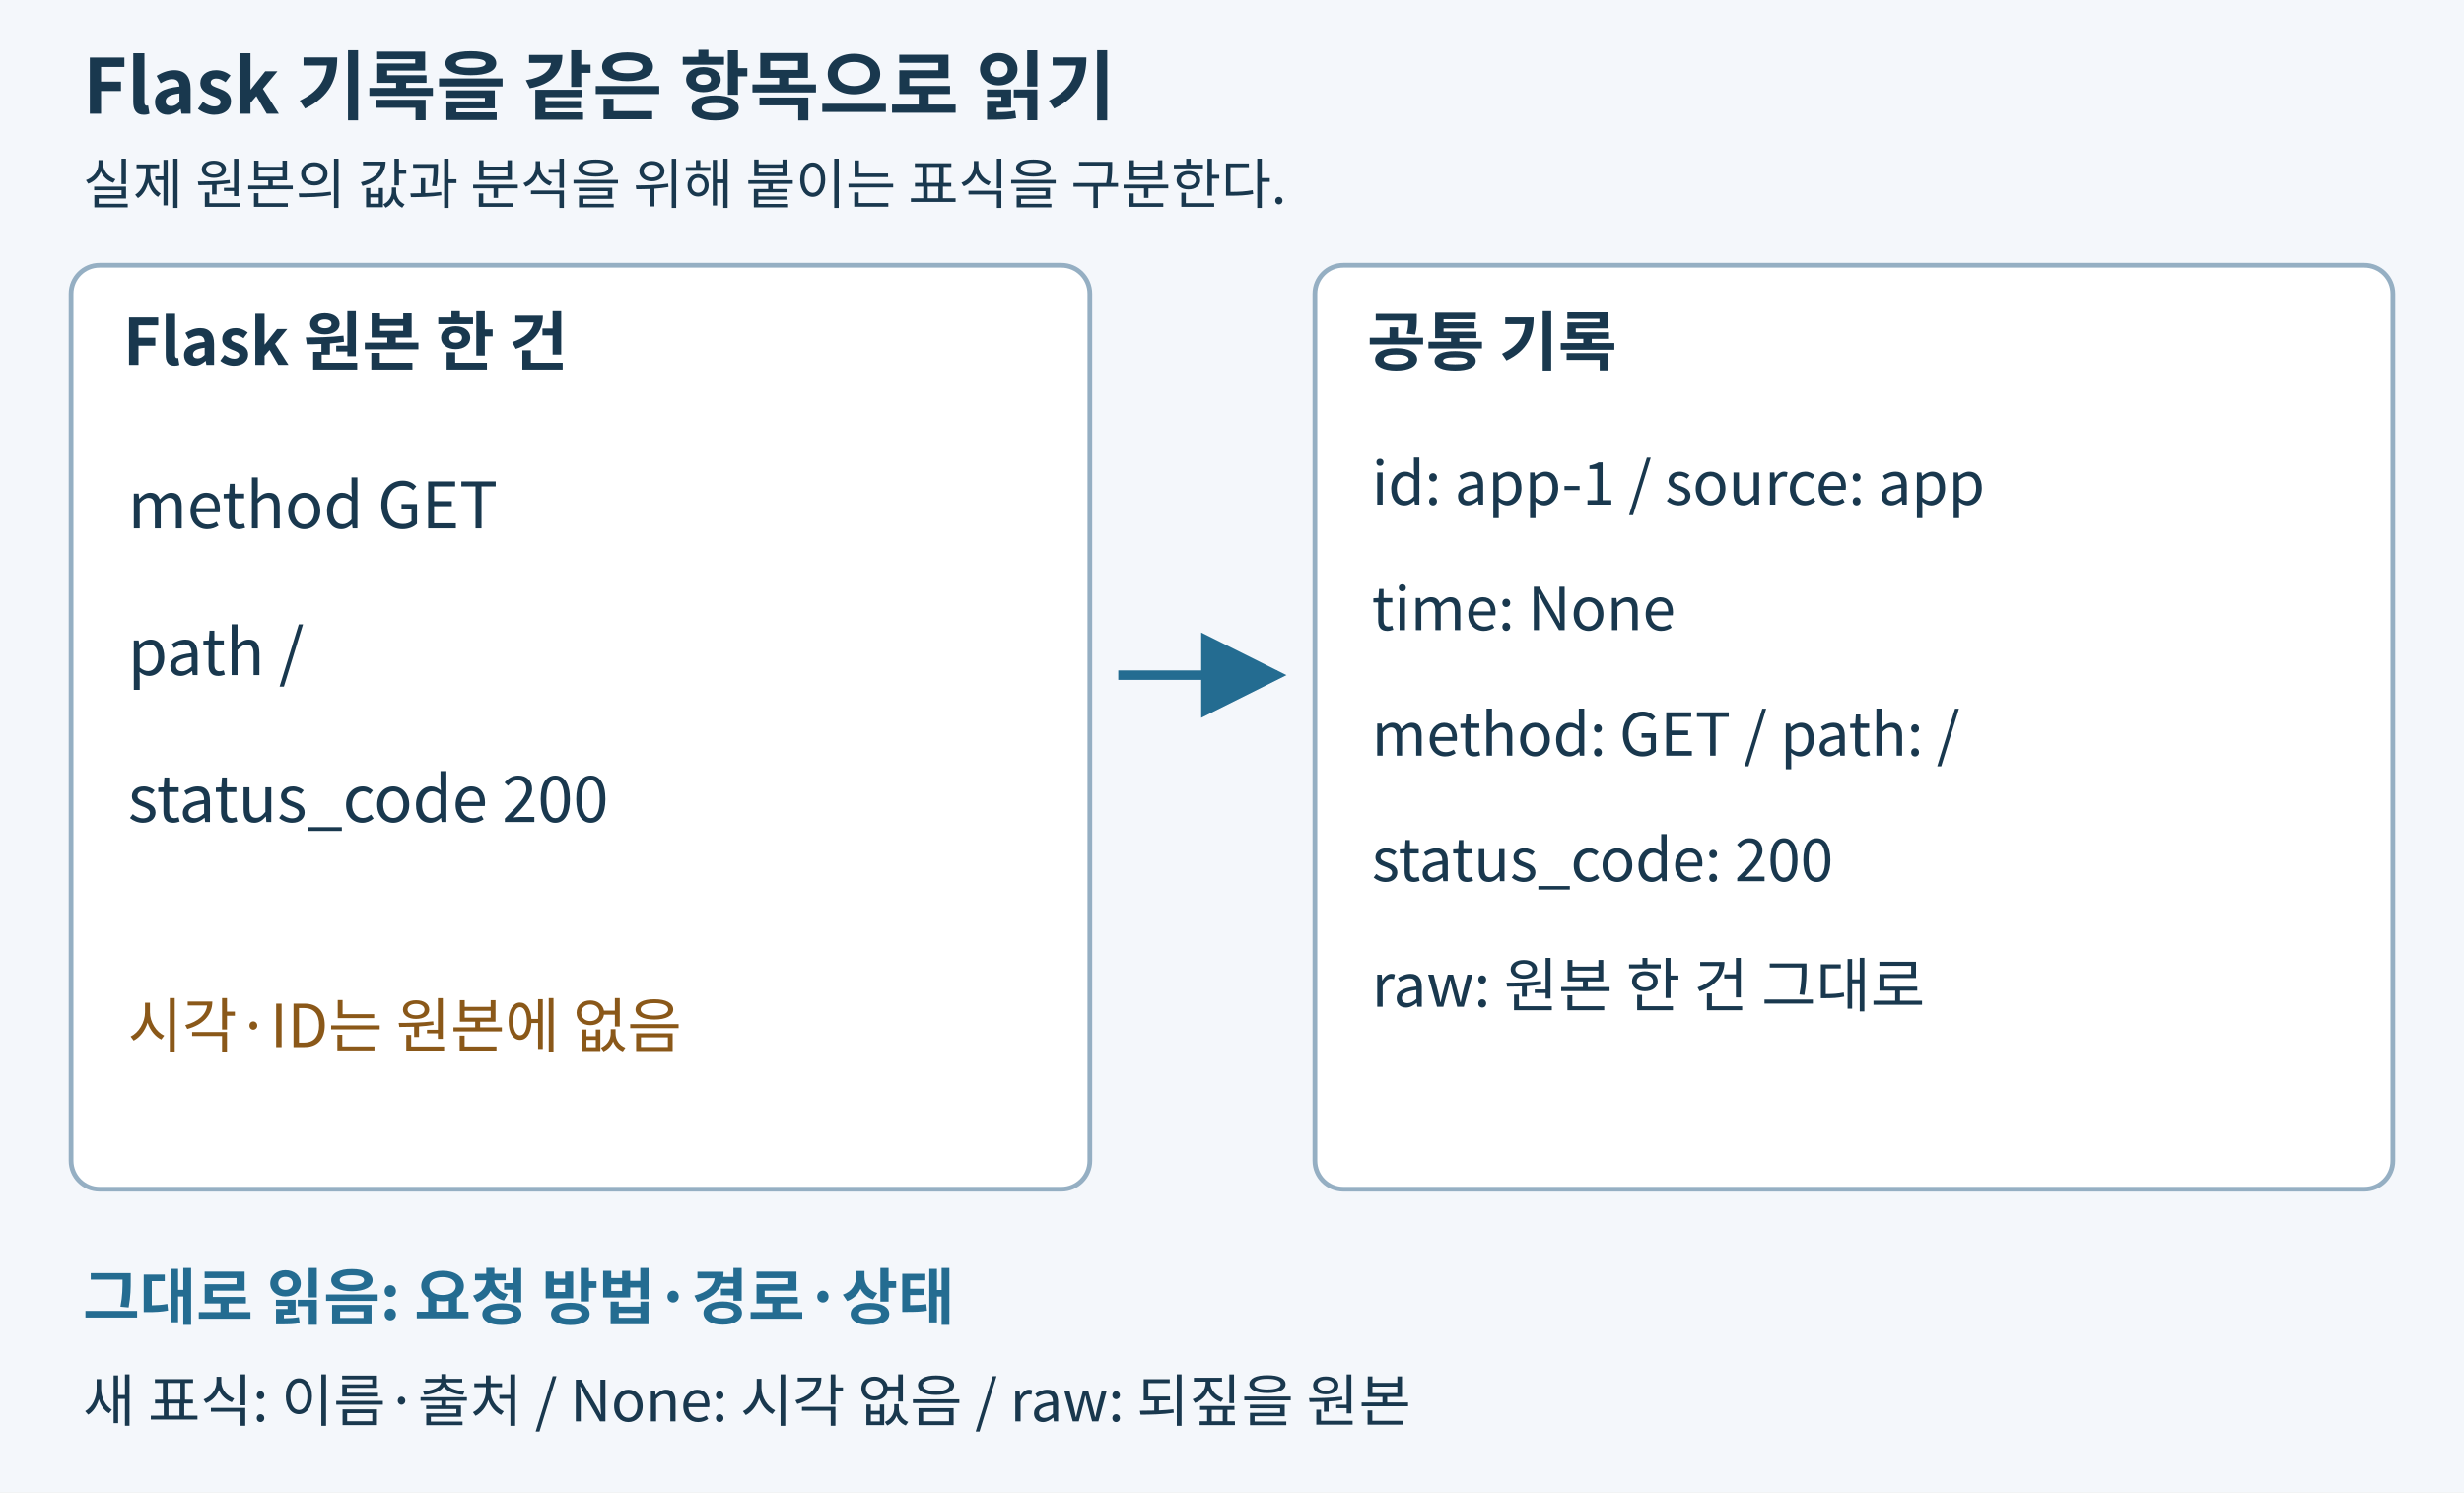
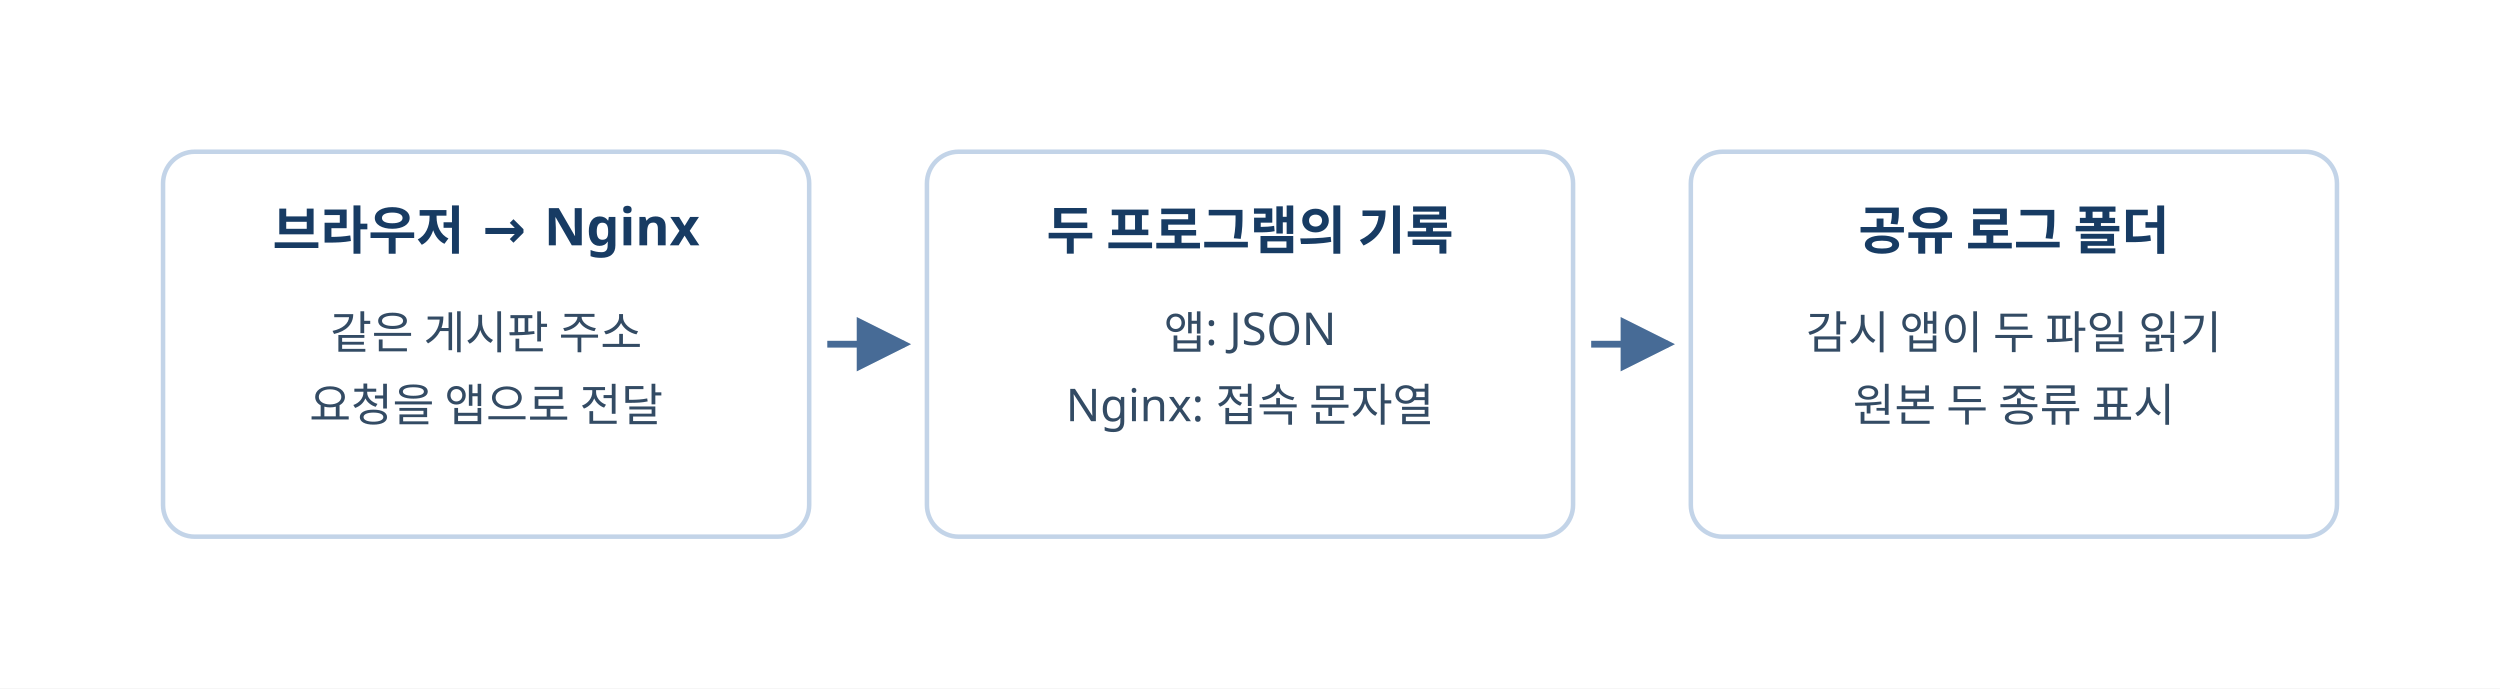
- <svg xmlns="http://www.w3.org/2000/svg" width="1040" height="630" viewBox="0 0 1040 630">
-   <rect width="1040" height="630" fill="#f4f7fb" />
+ <svg xmlns="http://www.w3.org/2000/svg" width="1104" height="304" viewBox="-32 -32 1104 304" data-clean-canvas="32">
+   <rect x="-32" y="-32" width="1104" height="304" fill="#ffffff" data-canvas-background="true" />
+   <rect width="1040" height="240" rx="18" fill="#ffffff" />
  <defs>
-     <marker id="arrow" markerWidth="9" markerHeight="9" refX="8" refY="4.5" orient="auto">
-       <path d="M0,0 L9,4.5 L0,9" fill="#246c91" />
+     <marker id="arrow" markerWidth="8" markerHeight="8" refX="7" refY="4" orient="auto">
+       <path d="M0 0L8 4L0 8" fill="#476b96" />
    </marker>
  </defs>
-   <g font-family="Apple SD Gothic Neo, Noto Sans CJK KR, sans-serif">
-     <text x="35" y="48" font-size="32" fill="#19384e" font-weight="bold">Flask 기록을 같은 항목으로 읽기</text>
-     <text x="35" y="86" font-size="23" fill="#19384e" font-weight="normal">실제 원본의 값과 분석을 위해 붙이는 표식을 구분한다.</text>
-     <rect x="30" y="112" width="430" height="390" rx="12" fill="white" stroke="#95afc3" stroke-width="2" />
-     <text x="52" y="154" font-size="27" fill="#19384e" font-weight="bold">Flask 원본 한 건</text>
-     <text x="54" y="223" font-size="27" fill="#19384e" font-weight="normal">method     GET</text>
-     <text x="54" y="285" font-size="27" fill="#19384e" font-weight="normal">path          /</text>
-     <text x="54" y="347" font-size="27" fill="#19384e" font-weight="normal">status_code  200</text>
-     <text x="54" y="442" font-size="25" fill="#8a5819" font-weight="normal">시각·ID는 원본에 없음</text>
-     <path d="M472,285 L539,285" stroke="#246c91" stroke-width="4" marker-end="url(#arrow)" />
-     <rect x="555" y="112" width="455" height="390" rx="12" fill="white" stroke="#95afc3" stroke-width="2" />
-     <text x="577" y="154" font-size="27" fill="#19384e" font-weight="bold">공통 기록</text>
-     <text x="579" y="213" font-size="25" fill="#19384e" font-weight="normal">id: app-1  /  source: app</text>
-     <text x="579" y="266" font-size="25" fill="#19384e" font-weight="normal">time: None</text>
-     <text x="579" y="319" font-size="25" fill="#19384e" font-weight="normal">method: GET  /  path: /</text>
-     <text x="579" y="372" font-size="25" fill="#19384e" font-weight="normal">status_code: 200</text>
-     <text x="579" y="425" font-size="25" fill="#19384e" font-weight="normal">raw: 원본 한 건 그대로</text>
-     <text x="35" y="557" font-size="26" fill="#246c91" font-weight="bold">그대로 읽음: 요청 방법·경로·상태</text>
-     <text x="35" y="600" font-size="24" fill="#19384e" font-weight="normal">새 표식: 이름·출처  /  None: 시각 없음  /  raw: 되짚을 원본</text>
-   </g>
+   <rect x="40.0" y="35" width="285.333" height="170" rx="14" fill="white" stroke="#c3d4e8" stroke-width="2" />
+   <text x="182.667" y="78" text-anchor="middle" font-family="sans-serif" font-size="23" font-weight="bold" fill="#173b63">브라우저 → Nginx</text>
+   <text x="182.667" y="122" text-anchor="middle" font-family="sans-serif" font-size="20" fill="#334b64">같은 게시판 주소</text>
+   <text x="182.667" y="154" text-anchor="middle" font-family="sans-serif" font-size="20" fill="#334b64">요청을 앱으로 전달</text>
+   <path d="M333.333 120H367.333" stroke="#476b96" stroke-width="3" marker-end="url(#arrow)" />
+   <rect x="377.333" y="35" width="285.333" height="170" rx="14" fill="white" stroke="#c3d4e8" stroke-width="2" />
+   <text x="520.0" y="78" text-anchor="middle" font-family="sans-serif" font-size="23" font-weight="bold" fill="#173b63">두 프로그램의 기록</text>
+   <text x="520.0" y="122" text-anchor="middle" font-family="sans-serif" font-size="20" fill="#334b64">앱: JSON</text>
+   <text x="520.0" y="154" text-anchor="middle" font-family="sans-serif" font-size="20" fill="#334b64">Nginx: 접속 문자열</text>
+   <path d="M670.667 120H704.667" stroke="#476b96" stroke-width="3" marker-end="url(#arrow)" />
+   <rect x="714.667" y="35" width="285.333" height="170" rx="14" fill="white" stroke="#c3d4e8" stroke-width="2" />
+   <text x="857.333" y="78" text-anchor="middle" font-family="sans-serif" font-size="23" font-weight="bold" fill="#173b63">공유 로그 폴더</text>
+   <text x="857.333" y="122" text-anchor="middle" font-family="sans-serif" font-size="20" fill="#334b64">감시 앱이 두 파일 읽기</text>
+   <text x="857.333" y="154" text-anchor="middle" font-family="sans-serif" font-size="20" fill="#334b64">원본 두 종류 표시</text>
</svg>
